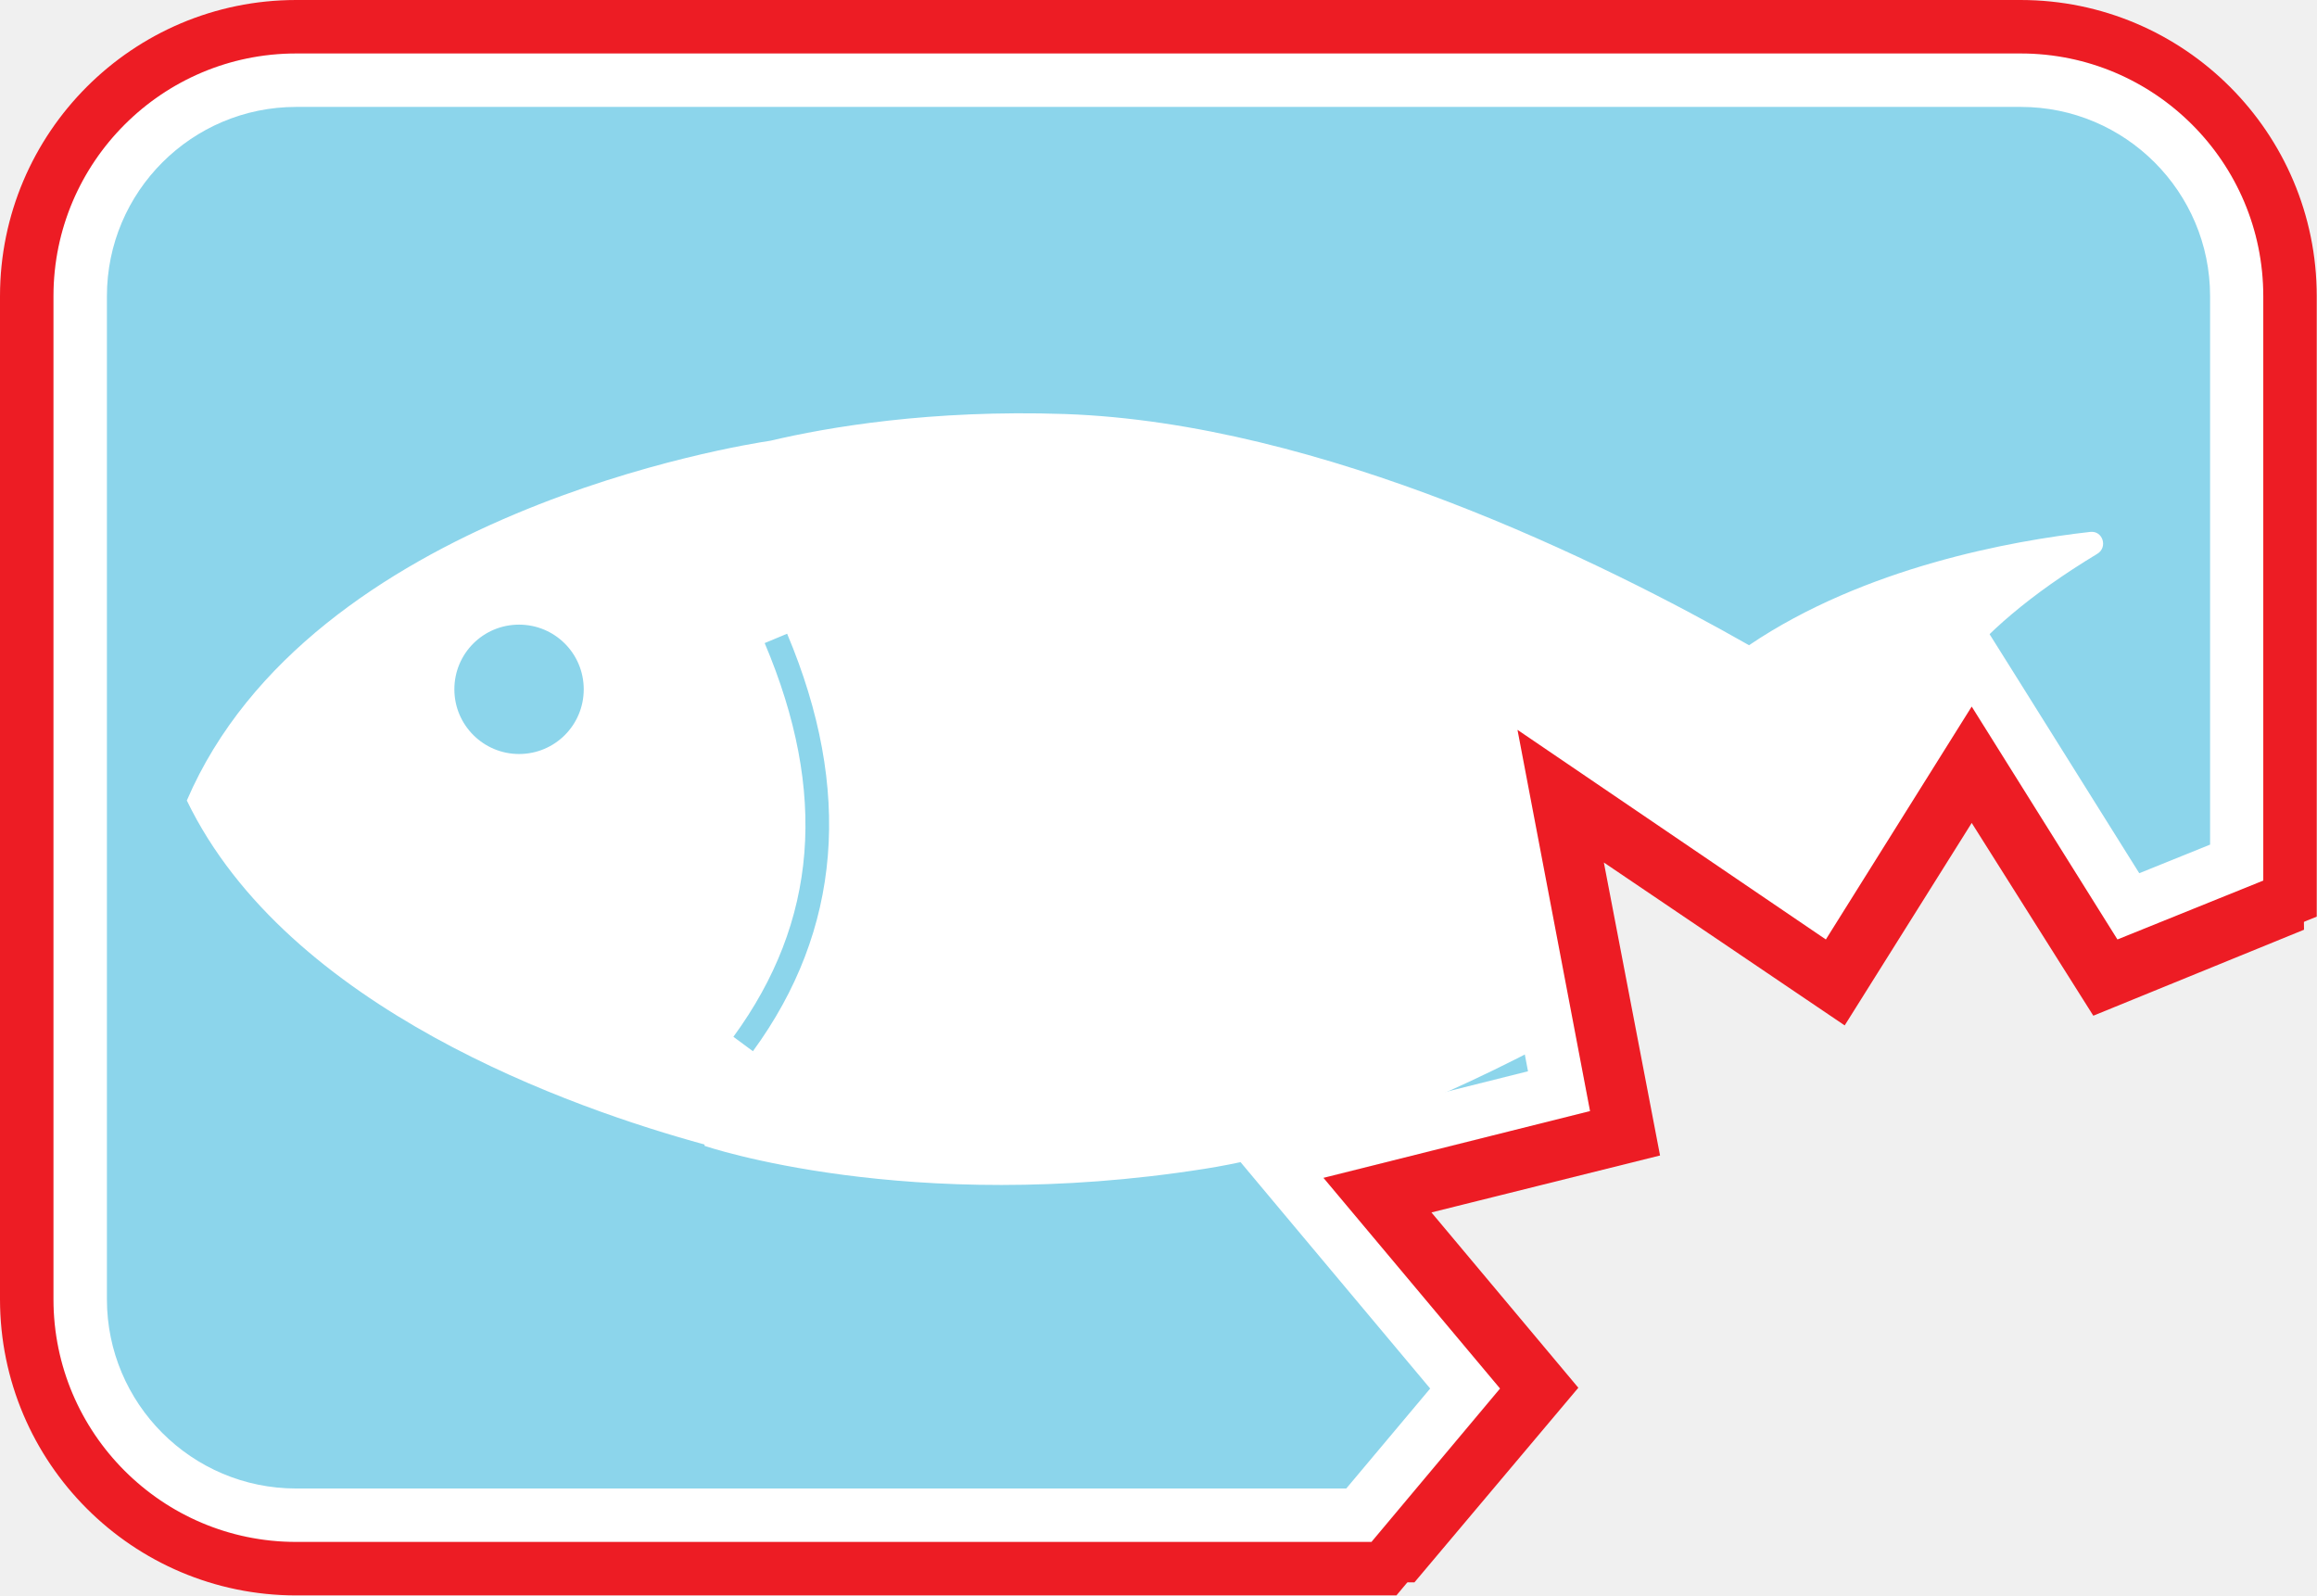
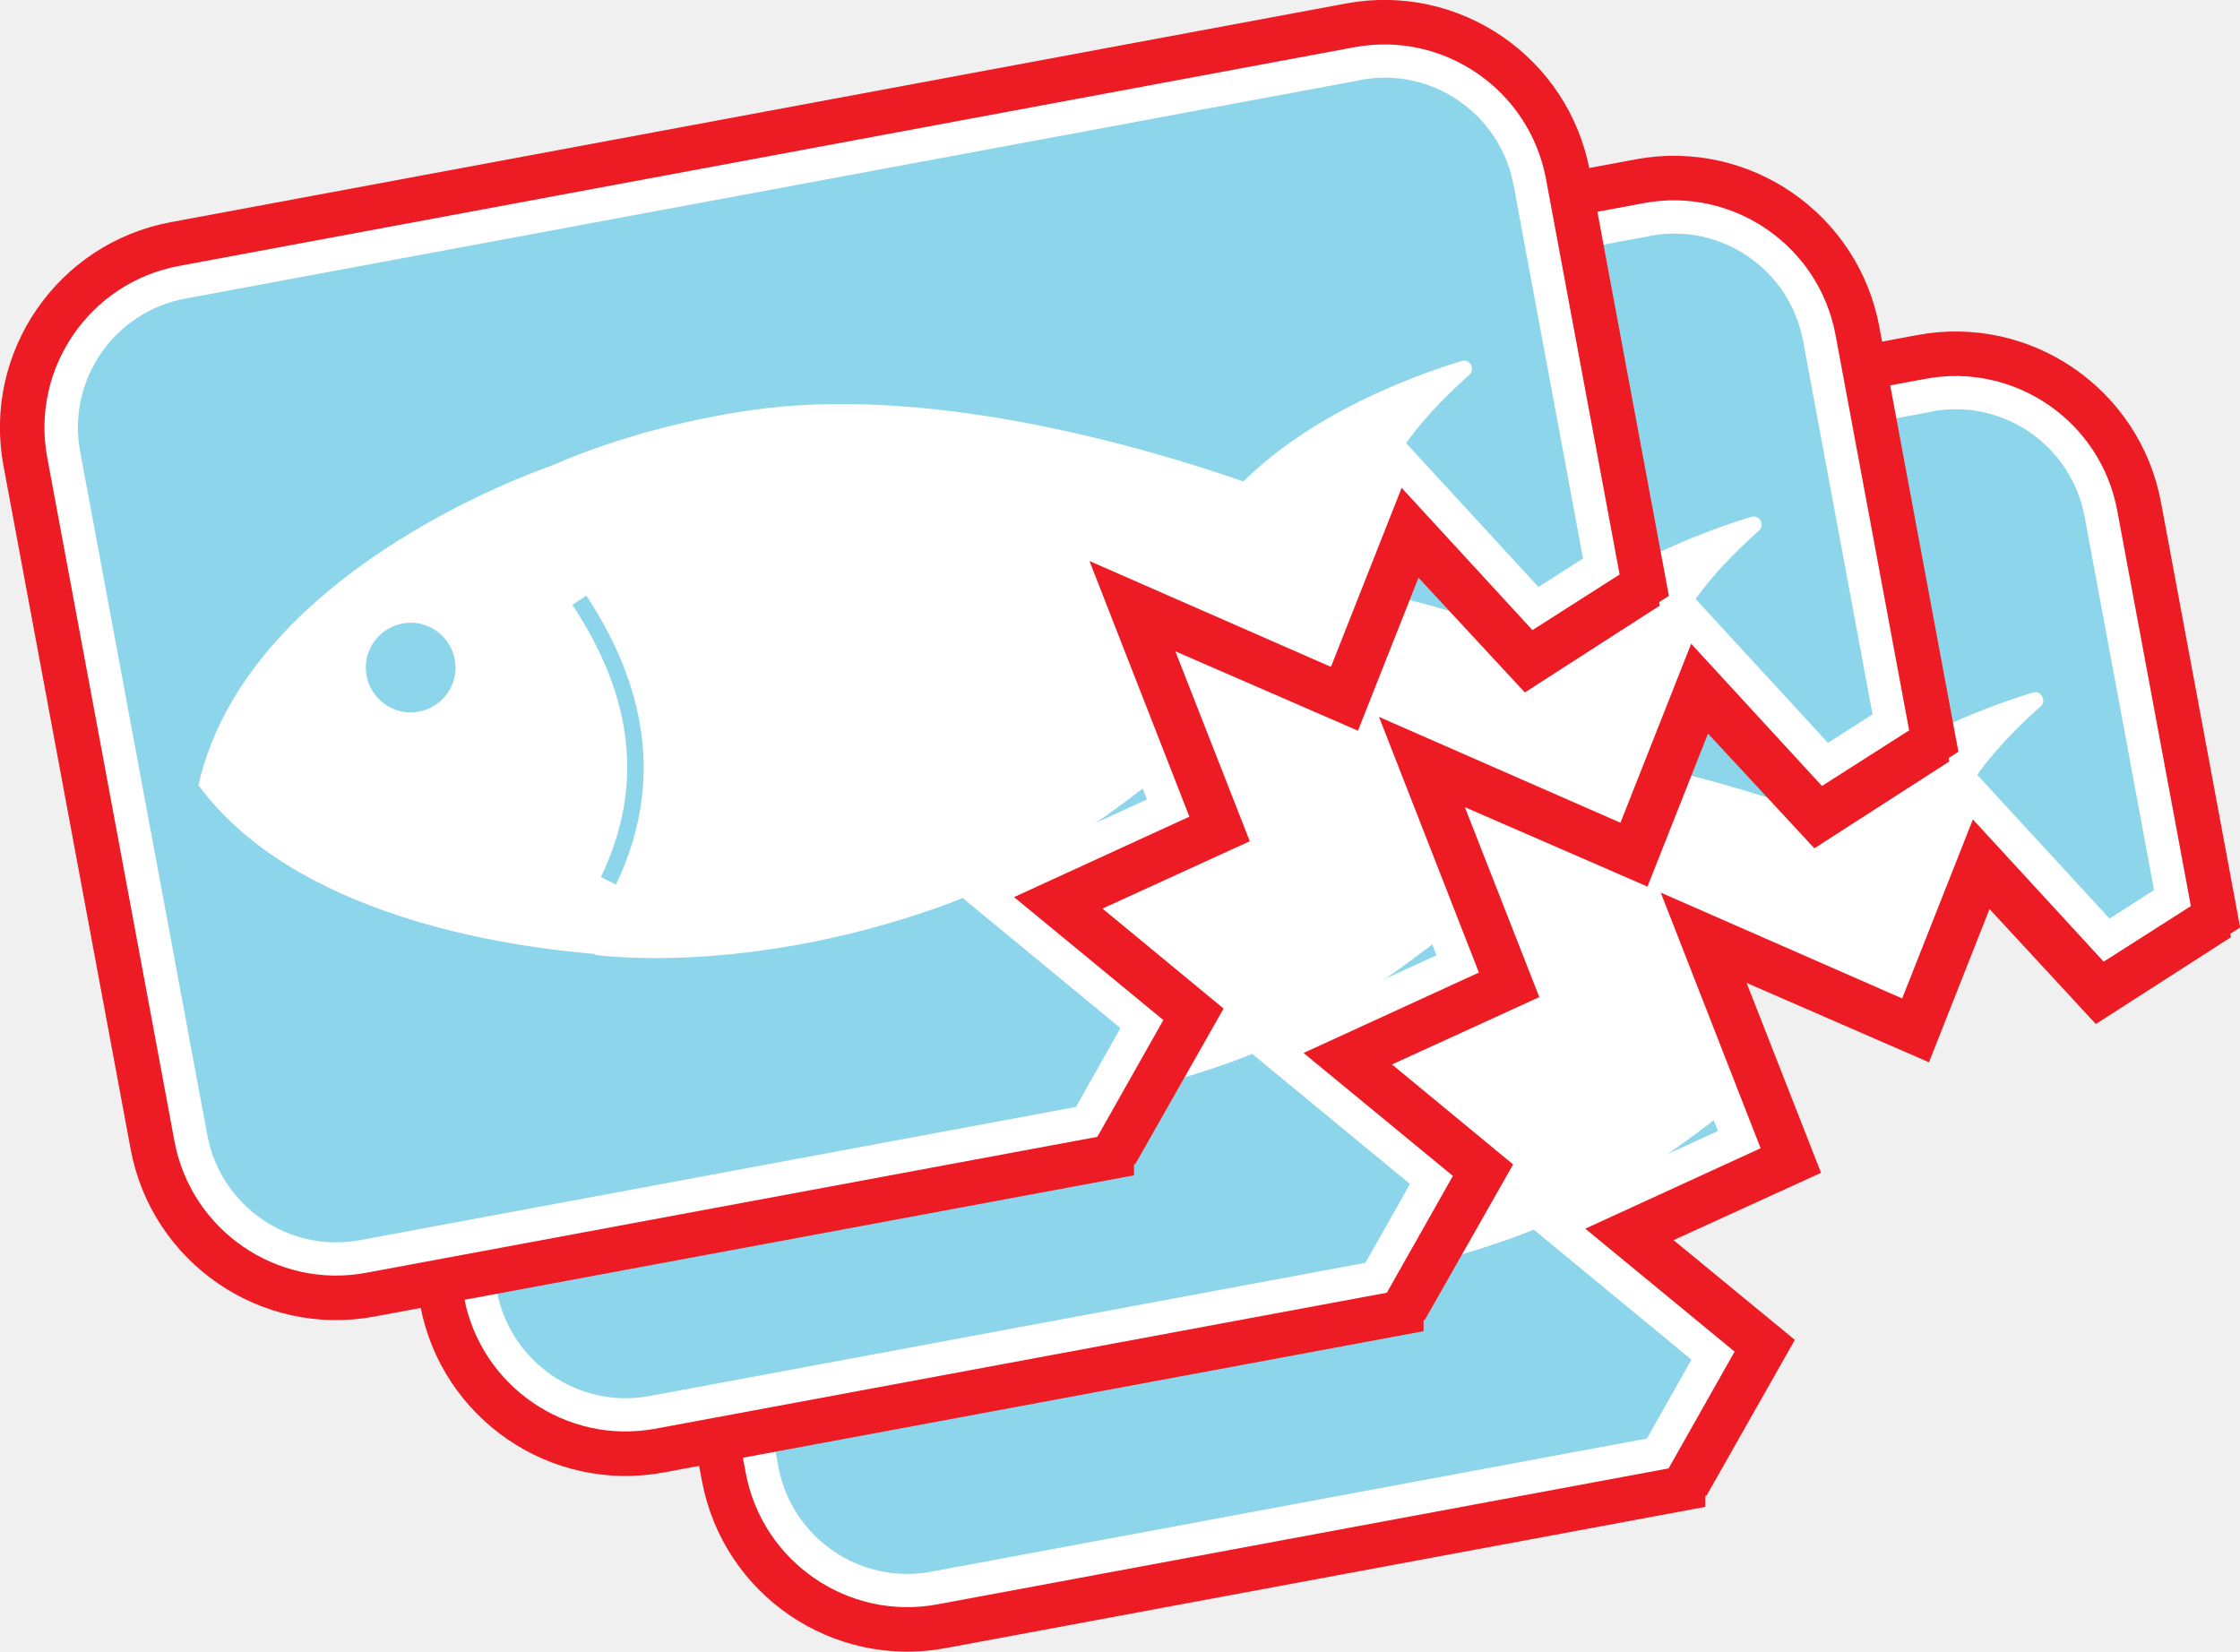
- <svg xmlns="http://www.w3.org/2000/svg" id="Layer_1" data-name="Layer 1" viewBox="0 0 86.69 59.69">
+ <svg xmlns="http://www.w3.org/2000/svg" id="Layer_1" data-name="Layer 1" viewBox="0 0 100.58 74.17">
  <defs>
    <style>
      .cls-1 {
        fill: #fff;
      }

      .cls-2 {
        fill: #ed1c24;
      }

      .cls-2, .cls-3 {
        stroke: #ed1c24;
        stroke-miterlimit: 10;
      }

      .cls-4 {
        fill: #8cd5eb;
      }

      .cls-5, .cls-3 {
        fill: none;
      }

      .cls-3 {
        stroke-width: 2px;
      }
    </style>
  </defs>
  <g>
    <g>
      <g>
-         <path class="cls-4" d="m11.08,56.69c-4.46,0-8.08-3.63-8.08-8.08V11.08C3,6.63,6.63,3,11.08,3h64.52c4.46,0,8.08,3.63,8.08,8.08v21.2l-4.05,1.63-5.86-9.36-5.75,9.19-12.67-8.62,2.99,15.7-10.61,2.65,7.09,8.46-3.98,4.75H11.08Z" />
-         <path class="cls-1" d="m75.61,4c3.91,0,7.08,3.18,7.08,7.08v20.52l-2.65,1.07-4.57-7.3-1.7-2.71-1.7,2.71-4.35,6.96-9.82-6.68-3.99-2.71.9,4.74,2.36,12.4-8.14,2.04-3.1.78,2.05,2.45,5.53,6.6-3.14,3.74H11.08c-3.91,0-7.08-3.18-7.08-7.08V11.08c0-3.91,3.18-7.08,7.08-7.08h64.52m0-2H11.08C6.07,2,2,6.07,2,11.08v37.52c0,5.02,4.07,9.08,9.08,9.08h40.23l4.81-5.74-6.6-7.88,9.98-2.49-2.71-14.26,11.54,7.85,5.45-8.72,5.45,8.72,5.46-2.2V11.08c0-5.02-4.07-9.08-9.08-9.08h0Z" />
+         <path class="cls-4" d="m41.97,71.4c-3.65.68-7.16-1.74-7.84-5.38l-5.71-30.69c-.68-3.64,1.74-7.16,5.38-7.84l52.77-9.82c3.65-.68,7.16,1.74,7.84,5.38l3.23,17.34-3.06,1.95-6.22-6.76-3.3,8.39-11.67-5.12,4.83,12.39-8.27,3.78,7.09,5.84-2.53,4.49-32.52,6.05h0Z" />
+         <path class="cls-1" d="m86.73,18.48c3.2-.6,6.27,1.52,6.87,4.71l3.12,16.78-2,1.28-4.85-5.27-1.8-1.96-.98,2.48-2.5,6.35-9.05-3.97-3.68-1.61,1.46,3.74,3.82,9.78-6.35,2.91-2.42,1.11,2.05,1.69,5.53,4.56-2,3.54-32.13,5.98c-3.2.6-6.27-1.52-6.87-4.71l-5.71-30.69c-.6-3.2,1.52-6.27,4.71-6.87l52.77-9.82m-.3-1.64l-52.77,9.82c-4.1.76-6.81,4.71-6.04,8.81l5.71,30.69c.76,4.11,4.71,6.81,8.81,6.04l32.9-6.12,3.06-5.43-6.6-5.44,7.78-3.56-4.39-11.25,10.63,4.66,3.13-7.96,5.78,6.3,4.13-2.63-3.33-17.89c-.76-4.11-4.71-6.81-8.81-6.04h0Z" />
      </g>
      <g>
-         <path class="cls-5" d="m19.41,23.38c-1.33,0-2.42,1.08-2.42,2.42s1.08,2.42,2.42,2.42,2.42-1.08,2.42-2.42-1.08-2.42-2.42-2.42Z" />
-         <path class="cls-5" d="m28.6,24.08c2.36,5.6,1.98,10.42-1.17,14.73l.73.54c3.31-4.53,3.74-9.78,1.28-15.62l-.84.35Z" />
-         <path class="cls-1" d="m68.33,35.15l3.19-5.1c-.1-.36-.16-.72-.16-1.05.52-2.45,2-5.19,7.11-8.28.4-.24.21-.87-.26-.82-2.94.33-8.45,1.32-12.77,4.24-5.4-3.07-15.97-8.32-25.6-8.65-5.01-.17-8.86.49-11.02,1-1.01.15-17.2,2.69-21.83,13.46,3.78,7.82,14.47,11.53,19.37,12.87v.05s7.62,2.61,18.71.86c4.72-.74,9.86-3.05,14.22-5.47l-1.48-9.97,10.54,6.85Zm-48.91-6.94c-1.33,0-2.42-1.08-2.42-2.42s1.08-2.42,2.42-2.42,2.42,1.08,2.42,2.42-1.08,2.42-2.42,2.42Zm8.75,11.12l-.73-.54c3.15-4.31,3.54-9.13,1.17-14.73l.84-.35c2.46,5.84,2.03,11.09-1.28,15.62Z" />
+         <path class="cls-5" d="m43.72,42.89c-1.09.2-1.81,1.25-1.61,2.35s1.25,1.81,2.35,1.61,1.81-1.25,1.61-2.35-1.25-1.81-2.35-1.61Z" />
+         <path class="cls-5" d="m51.34,42.06c2.78,4.22,3.21,8.22,1.28,12.23l.68.33c2.02-4.21,1.57-8.57-1.33-12.97l-.63.41Z" />
+         <path class="cls-1" d="m85.52,45.07l1.83-4.66c-.14-.28-.24-.56-.29-.83.05-2.08.85-4.55,4.56-7.85.29-.26.04-.74-.34-.63-2.35.72-6.71,2.37-9.8,5.41-4.88-1.69-14.33-4.37-22.25-3.18-4.12.62-7.17,1.75-8.86,2.49-.8.28-13.66,4.82-15.81,14.33,4.28,5.82,13.59,7.23,17.8,7.58v.04s6.64.98,15.44-2.14c3.75-1.32,7.6-3.99,10.8-6.64l-2.73-7.93,9.66,4h-.01Zm-41.06,1.78c-1.09.2-2.14-.52-2.35-1.61s.52-2.14,1.61-2.35,2.14.52,2.35,1.61-.52,2.14-1.61,2.35Zm8.85,7.76l-.68-.33c1.92-4,1.51-8.01-1.28-12.23l.63-.41c2.9,4.4,3.35,8.76,1.33,12.97Z" />
      </g>
    </g>
-     <polygon class="cls-2" points="52.69 58.7 51.78 58.69 57.44 51.94 51.33 44.65 60.66 42.31 58.22 29.49 68.63 36.57 73.78 28.33 78.83 36.4 85.69 33.64 85.7 34.45 78.52 37.38 73.77 29.85 68.87 37.66 59.29 31.18 61.53 42.86 52.66 45.07 58.4 51.92 52.69 58.7" />
+     <polygon class="cls-2" points="76.31 66.71 75.57 66.84 79.17 60.46 73.06 55.42 80.34 52.09 76.39 41.98 85.98 46.18 88.94 38.66 94.3 44.49 99.49 41.19 99.62 41.85 94.19 45.34 89.16 39.9 86.34 47.04 77.52 43.2 81.13 52.41 74.21 55.57 79.95 60.29 76.31 66.71" />
  </g>
-   <path class="cls-3" d="m51.78,58.69H11.08c-5.56,0-10.08-4.52-10.08-10.08V11.08C1,5.52,5.52,1,11.08,1h64.52c5.56,0,10.08,4.52,10.08,10.08v22.54l-6.86,2.77-5.05-8.07-5.16,8.24-10.4-7.07,2.44,12.82-9.34,2.34,6.12,7.3-5.65,6.74Z" />
+   <path class="cls-3" d="m75.57,66.84l-33.29,6.19c-4.55.85-8.93-2.16-9.78-6.71l-5.71-30.69c-.85-4.55,2.16-8.93,6.71-9.78l52.77-9.82c4.55-.85,8.93,2.16,9.78,6.71l3.43,18.43-5.19,3.31-5.36-5.83-2.97,7.52-9.58-4.2,3.95,10.11-7.28,3.34,6.12,5.04s-3.6,6.37-3.6,6.37Z" />
+   <g>
+     <g>
+       <g>
+         <path class="cls-4" d="m29.33,63.51c-3.65.68-7.16-1.74-7.84-5.38l-5.71-30.69c-.68-3.64,1.74-7.16,5.38-7.84l52.77-9.82c3.65-.68,7.16,1.74,7.84,5.38l3.23,17.34-3.06,1.95-6.22-6.76-3.3,8.39-11.67-5.12,4.83,12.39-8.27,3.78,7.09,5.84-2.53,4.49-32.52,6.05h0Z" />
+         <path class="cls-1" d="m74.09,10.59c3.2-.6,6.27,1.52,6.87,4.71l3.12,16.78-2,1.28-4.85-5.27-1.8-1.96-.98,2.48-2.5,6.35-9.05-3.97-3.68-1.61,1.46,3.74,3.82,9.78-6.35,2.91-2.42,1.11,2.05,1.69,5.53,4.56-2,3.54-32.13,5.98c-3.2.6-6.27-1.52-6.87-4.71l-5.71-30.69c-.6-3.2,1.52-6.27,4.71-6.87l52.77-9.82m-.3-1.64l-52.77,9.82c-4.1.76-6.81,4.71-6.04,8.81l5.71,30.69c.76,4.11,4.71,6.81,8.81,6.04l32.9-6.12,3.06-5.43-6.6-5.44,7.78-3.56-4.39-11.25,10.63,4.66,3.13-7.96,5.78,6.3,4.13-2.63-3.33-17.89c-.76-4.11-4.71-6.81-8.81-6.04h0Z" />
+       </g>
+       <g>
+         <path class="cls-5" d="m31.07,35c-1.09.2-1.81,1.25-1.61,2.35s1.25,1.81,2.35,1.61,1.81-1.25,1.61-2.35-1.25-1.81-2.35-1.61Z" />
+         <path class="cls-5" d="m38.69,34.17c2.78,4.22,3.21,8.22,1.28,12.23l.68.33c2.02-4.21,1.57-8.57-1.33-12.97l-.63.41Z" />
+         <path class="cls-1" d="m72.87,37.18l1.83-4.66c-.14-.28-.24-.56-.29-.83.05-2.08.85-4.55,4.56-7.85.29-.26.04-.74-.34-.63-2.35.72-6.71,2.37-9.8,5.41-4.88-1.69-14.33-4.37-22.25-3.18-4.12.62-7.17,1.75-8.86,2.49-.8.28-13.66,4.82-15.81,14.33,4.28,5.82,13.59,7.23,17.8,7.58v.04s6.64.98,15.44-2.14c3.75-1.32,7.6-3.99,10.8-6.64l-2.73-7.93,9.66,4h-.01Zm-41.06,1.78c-1.09.2-2.14-.52-2.35-1.61s.52-2.14,1.61-2.35,2.14.52,2.35,1.61-.52,2.14-1.61,2.35Zm8.85,7.76l-.68-.33c1.92-4,1.51-8.01-1.28-12.23l.63-.41c2.9,4.4,3.35,8.76,1.33,12.97Z" />
+       </g>
+     </g>
+     <polygon class="cls-2" points="63.66 58.82 62.92 58.95 66.52 52.57 60.41 47.54 67.69 44.2 63.74 34.09 73.33 38.29 76.29 30.77 81.65 36.6 86.84 33.3 86.97 33.96 81.55 37.45 76.52 32.02 73.7 39.15 64.87 35.31 68.48 44.52 61.57 47.68 67.3 52.41 63.66 58.82" />
+   </g>
+   <path class="cls-3" d="m62.92,58.95l-33.29,6.19c-4.55.85-8.93-2.16-9.78-6.71l-5.71-30.69c-.85-4.55,2.16-8.93,6.71-9.78l52.77-9.82c4.55-.85,8.93,2.16,9.78,6.71l3.43,18.43-5.19,3.31-5.36-5.83-2.97,7.52-9.58-4.2,3.95,10.11-7.28,3.34,6.12,5.04s-3.6,6.37-3.6,6.37Z" />
+   <g>
+     <g>
+       <g>
+         <path class="cls-4" d="m16.33,56.51c-3.65.68-7.16-1.74-7.84-5.38L2.78,20.43c-.68-3.64,1.74-7.16,5.38-7.84L60.93,2.78c3.65-.68,7.16,1.74,7.84,5.38l3.23,17.34-3.06,1.95-6.22-6.76-3.3,8.39-11.67-5.12,4.83,12.39-8.27,3.78,7.09,5.84-2.53,4.49-32.52,6.05h0Z" />
+         <path class="cls-1" d="m61.09,3.59c3.2-.6,6.27,1.52,6.87,4.71l3.12,16.78-2,1.28-4.85-5.27-1.8-1.96-.98,2.48-2.5,6.35-9.05-3.97-3.68-1.61,1.46,3.74,3.82,9.78-6.35,2.91-2.42,1.11,2.05,1.69,5.53,4.56-2,3.54-32.13,5.98c-3.2.6-6.27-1.52-6.87-4.71L3.6,20.28c-.6-3.2,1.52-6.27,4.71-6.87L61.08,3.6m-.3-1.64L8,11.78c-4.1.76-6.81,4.71-6.04,8.81l5.71,30.69c.76,4.11,4.71,6.81,8.81,6.04l32.9-6.12,3.06-5.43-6.6-5.44,7.78-3.56-4.39-11.25,10.63,4.66,3.13-7.96,5.78,6.3,4.13-2.63-3.33-17.89c-.76-4.11-4.71-6.81-8.81-6.04h0Z" />
+       </g>
+       <g>
+         <path class="cls-5" d="m18.07,28c-1.09.2-1.81,1.25-1.61,2.35s1.25,1.81,2.35,1.61,1.81-1.25,1.61-2.35-1.25-1.81-2.35-1.61Z" />
+         <path class="cls-5" d="m25.69,27.17c2.78,4.22,3.21,8.22,1.28,12.23l.68.33c2.02-4.21,1.57-8.57-1.33-12.97l-.63.41Z" />
+         <path class="cls-1" d="m59.87,30.18l1.83-4.66c-.14-.28-.24-.56-.29-.83.05-2.08.85-4.55,4.56-7.85.29-.26.04-.74-.34-.63-2.35.72-6.71,2.37-9.8,5.41-4.88-1.69-14.33-4.37-22.25-3.18-4.12.62-7.17,1.75-8.86,2.49-.8.28-13.66,4.82-15.81,14.33,4.28,5.82,13.59,7.23,17.8,7.58v.04s6.64.98,15.44-2.14c3.75-1.32,7.6-3.99,10.8-6.64l-2.73-7.93,9.66,4h-.01Zm-41.06,1.78c-1.09.2-2.14-.52-2.35-1.61s.52-2.14,1.61-2.35,2.14.52,2.35,1.61-.52,2.14-1.61,2.35Zm8.85,7.76l-.68-.33c1.92-4,1.51-8.01-1.28-12.23l.63-.41c2.9,4.4,3.35,8.76,1.33,12.97Z" />
+       </g>
+     </g>
+     <polygon class="cls-2" points="50.66 51.82 49.92 51.95 53.52 45.57 47.41 40.54 54.69 37.2 50.74 27.09 60.33 31.29 63.29 23.77 68.65 29.6 73.84 26.3 73.97 26.96 68.55 30.45 63.52 25.02 60.7 32.15 51.87 28.31 55.48 37.52 48.57 40.68 54.3 45.41 50.66 51.82" />
+   </g>
+   <path class="cls-3" d="m49.92,51.95l-33.29,6.19c-4.55.85-8.93-2.16-9.78-6.71L1.14,20.74c-.85-4.55,2.16-8.93,6.71-9.78L60.62,1.14c4.55-.85,8.93,2.16,9.78,6.71l3.43,18.43-5.19,3.31-5.36-5.83-2.97,7.52-9.58-4.2,3.95,10.11-7.28,3.34,6.12,5.04s-3.6,6.37-3.6,6.37Z" />
</svg>
